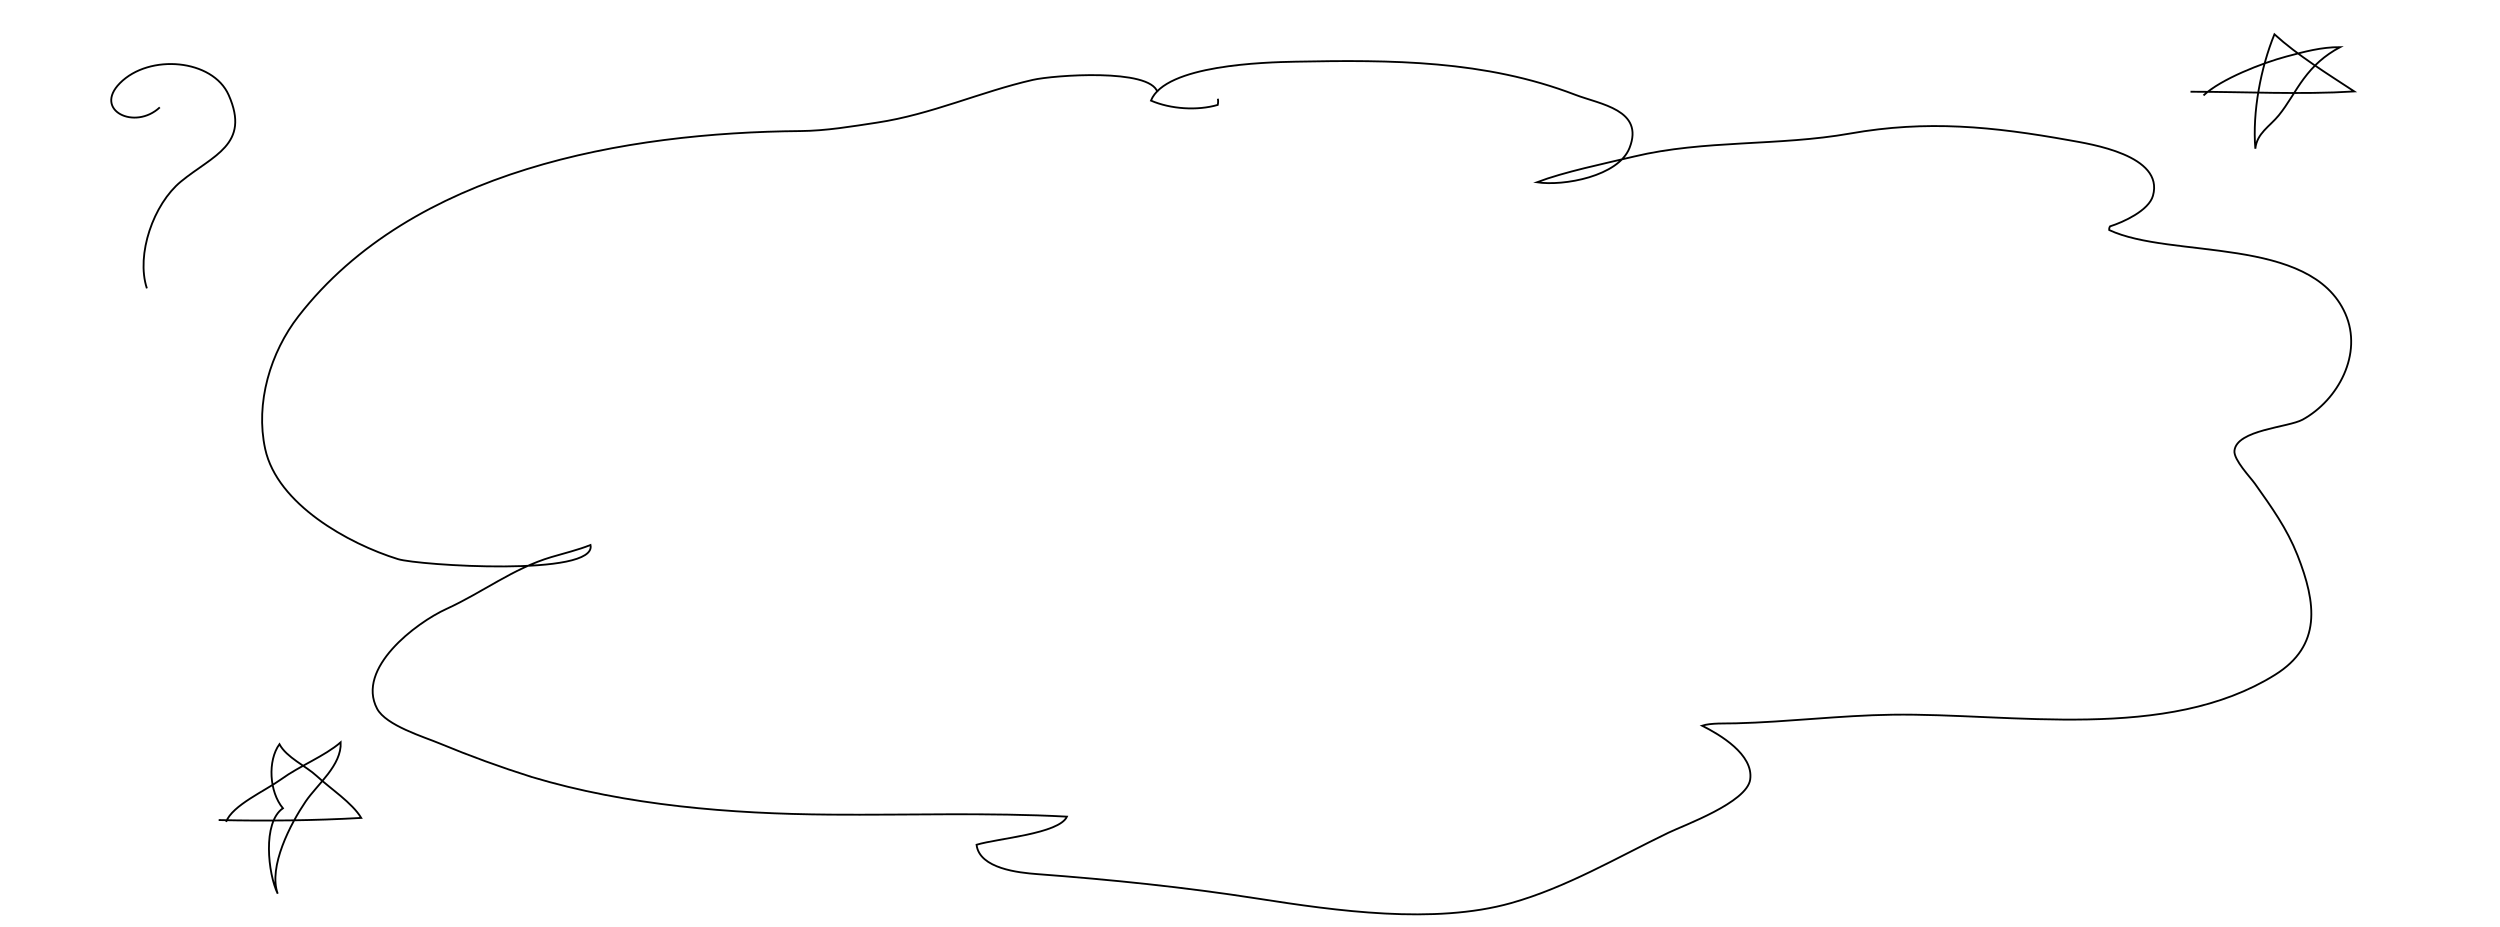
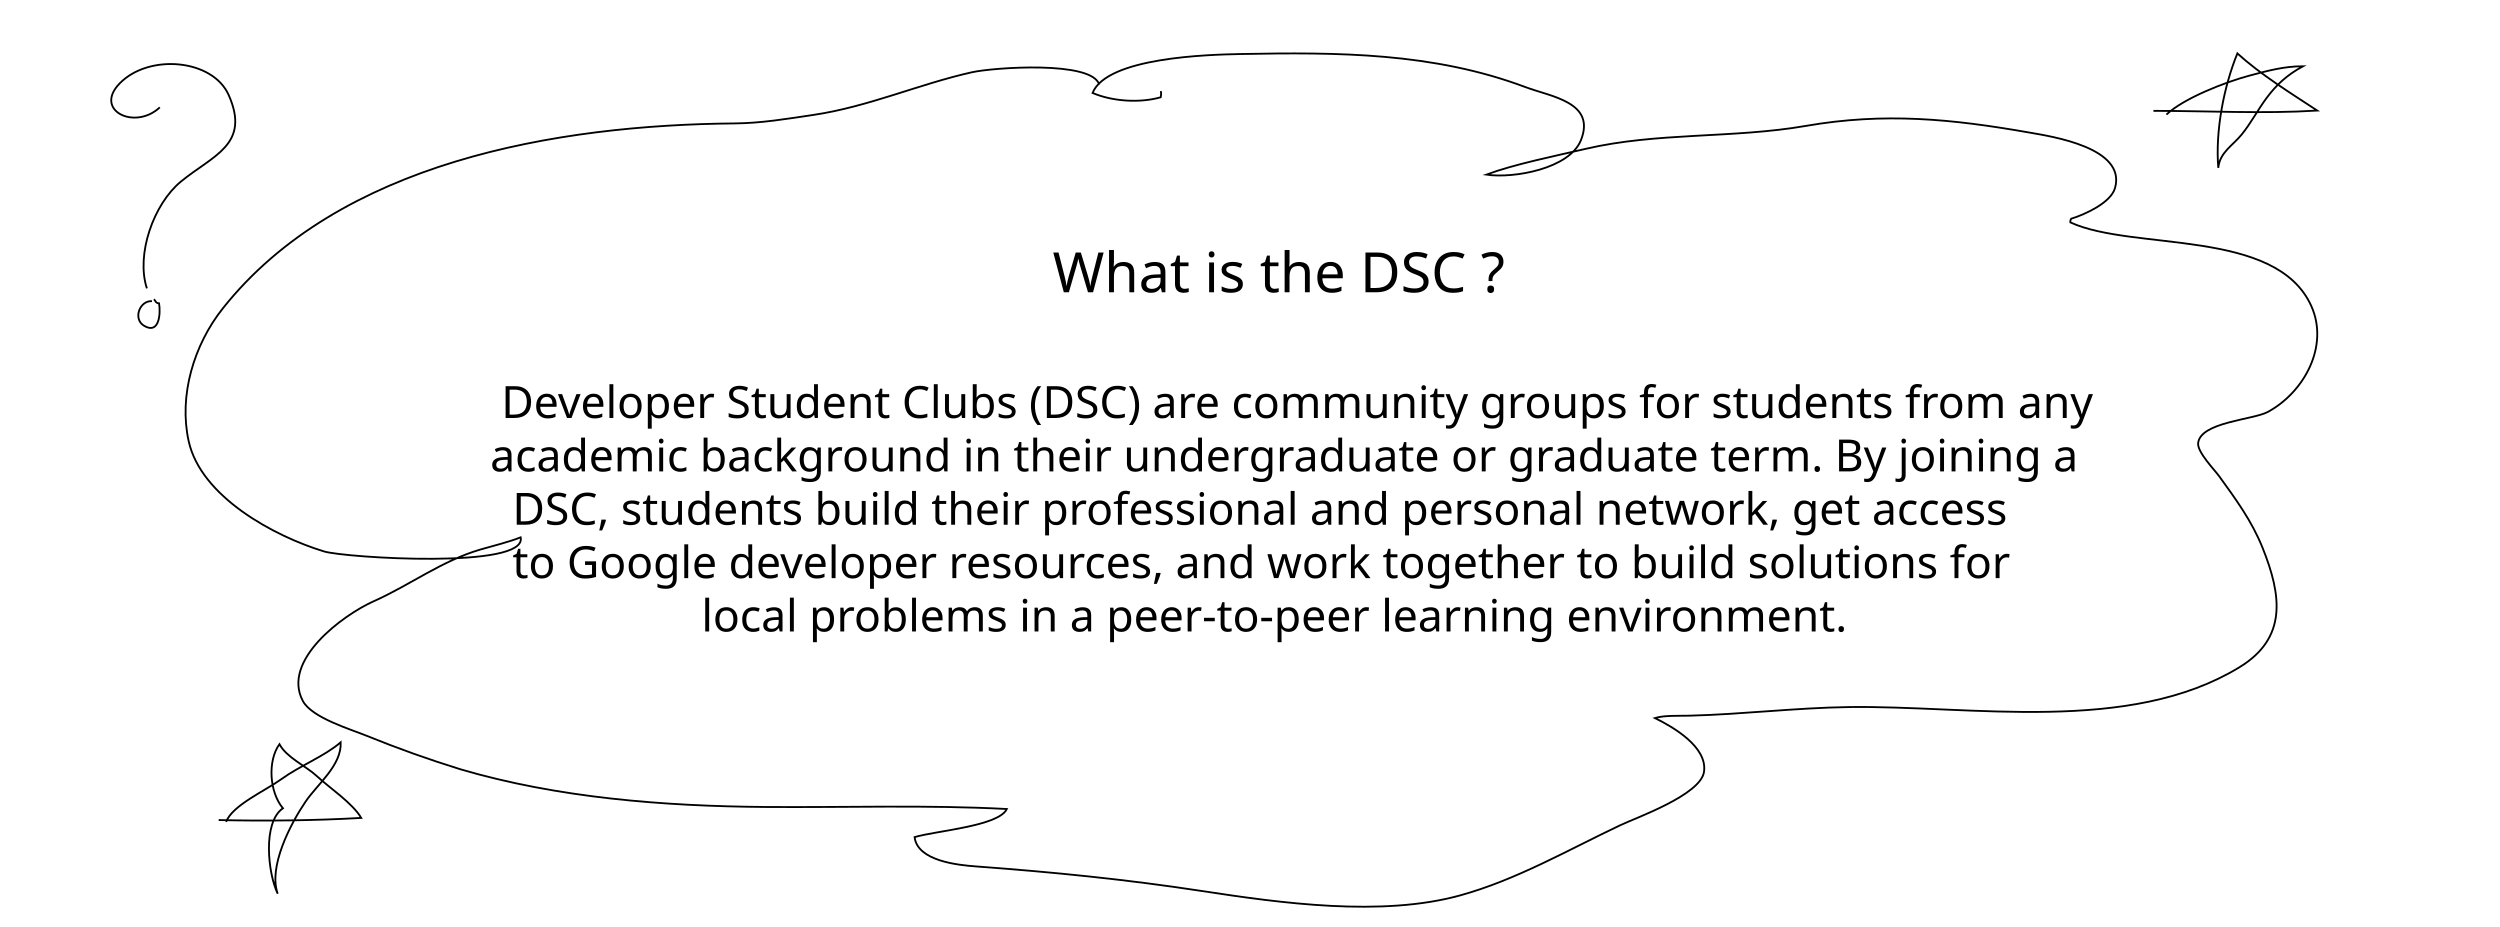
<svg xmlns="http://www.w3.org/2000/svg" version="1.1" id="Layer_1" x="0px" y="0px" width="1349px" height="500px" viewBox="0 0 1349 500" enable-background="new 0 0 1349 500" xml:space="preserve">
-   <path fill="none" stroke="#000000" stroke-miterlimit="10" d="M657.163,53.279c0.199,1.125,0.176,2.238-0.07,3.339  c-11.093,3.212-25.42,2.262-36.038-2.33c7.688-19.255,61.309-20.669,78.115-21.003c51.582-1.024,102.214-0.795,150.748,17.823  c13.672,5.245,37.43,8.123,29.396,28.676c-6.011,15.377-35.483,20.763-50.056,18.58c14.857-5.642,36.128-9.984,52.408-13.881  c37.915-9.075,78.097-5.592,116.621-12.423c41.49-7.357,77.124-3.765,118.122,3.584c11.728,2.102,51.497,8.134,45.32,30.012  c-2.239,7.935-15.916,14.226-23.14,16.486c-0.386,0.602-0.538,1.263-0.458,1.984c33.203,15.593,108.783,2.919,127.414,45.129  c9.548,21.63-3.794,46.575-23.033,57.174c-7.676,4.229-35.645,5.431-36.804,16.814c-0.495,4.862,8.646,14.358,11.086,17.804  c8.876,12.529,17.27,24.167,22.958,38.616c10.166,25.819,13.125,48.703-12.104,64.447c-58.46,36.479-142.071,20.606-206.687,21.545  c-28.266,0.411-56.127,3.933-84.333,4.653c-5.759,0.147-13.353-0.244-18.17,1.276c9.507,4.787,27.896,15.528,25.941,29.059  c-1.797,12.43-35.825,24.688-44.099,28.685c-27.646,13.351-55.109,29.594-84.889,37.966c-41.545,11.68-94.666,4.166-136.389-2.359  c-40.142-6.276-79.065-10.225-119.377-13.267c-9.816-0.741-31.16-2.92-32.696-15.841c11.543-3.464,44.52-5.896,48.784-15.164  c-42.6-2.293-85.194-0.75-127.849-1.094c-53.485-0.433-109.563-4.888-160.981-20.305c-16.796-5.296-33.325-11.317-49.587-18.066  c-8.301-3.483-29.061-9.683-33.848-18.813c-11.403-21.749,20.907-46.269,37.457-53.818c19.5-8.897,35.867-21.793,56.586-27.967  c6.969-2.076,14.466-3.855,21.131-6.527c3.731,17.341-93.042,10.992-103.908,7.623c-26.793-8.309-65.114-29.623-71.628-59.396  c-5.436-24.844,2.843-52.223,17.978-71.694c61.508-79.13,176.533-99.066,270.835-99.886c13.978-0.122,27.61-2.48,41.453-4.572  c29.239-4.419,55.729-16.606,83.959-23.042c11.058-2.521,63.437-6.435,67.266,6.685" />
+   <path fill="none" stroke="#000000" stroke-miterlimit="10" d="M626.383,49.153c0.204,1.125,0.179,2.238-0.072,3.339  c-11.319,3.212-25.938,2.262-36.773-2.33c7.846-19.255,62.562-20.669,79.711-21.003c52.632-1.024,104.296-0.795,153.821,17.823  c13.951,5.245,38.193,8.123,29.996,28.676c-6.136,15.377-36.208,20.763-51.079,18.58c15.16-5.642,36.865-9.984,53.478-13.881  c38.689-9.075,79.69-5.592,119-12.423c42.337-7.357,78.699-3.765,120.533,3.584c11.966,2.102,52.547,8.134,46.243,30.012  c-2.284,7.935-16.241,14.226-23.613,16.486c-0.393,0.602-0.548,1.263-0.466,1.984c33.881,15.593,111.003,2.919,130.014,45.129  c9.741,21.63-3.872,46.575-23.503,57.174c-7.833,4.229-36.372,5.431-37.556,16.814c-0.505,4.862,8.822,14.359,11.312,17.804  c9.059,12.529,17.624,24.168,23.428,38.617c10.373,25.818,13.393,48.703-12.351,64.447  c-59.653,36.479-144.971,20.604-210.906,21.545c-28.843,0.41-57.272,3.932-86.053,4.65c-5.877,0.148-13.626-0.242-18.541,1.277  c9.7,4.787,28.466,15.527,26.471,29.059c-1.835,12.432-36.557,24.688-45.001,28.686c-28.209,13.352-56.232,29.594-86.621,37.967  c-42.393,11.68-96.596,4.166-139.17-2.359c-40.962-6.275-80.678-10.225-121.813-13.268c-10.017-0.74-31.796-2.92-33.363-15.84  c11.778-3.465,45.428-5.896,49.779-15.164c-43.471-2.293-86.932-0.75-130.459-1.094c-54.576-0.436-111.798-4.891-164.264-20.307  c-17.139-5.297-34.005-11.316-50.6-18.064c-8.47-3.484-29.654-9.686-34.538-18.814c-11.636-21.748,21.333-46.268,38.221-53.816  c19.898-8.896,36.599-21.793,57.741-27.969c7.111-2.076,14.761-3.854,21.562-6.525c3.807,17.342-94.94,10.99-106.028,7.621  c-27.34-8.309-66.442-29.621-73.089-59.396c-5.547-24.844,2.901-52.223,18.345-71.694c62.763-79.13,180.135-99.066,276.361-99.886  c14.265-0.122,28.174-2.479,42.299-4.572c29.836-4.419,56.867-16.606,85.672-23.042c11.283-2.521,64.732-6.435,68.638,6.685" />
  <path fill="none" stroke="#000000" stroke-miterlimit="10" d="M86.232,57.93C72.774,70.575,50.219,59.543,64.7,44.883  c15.856-16.054,50.118-12.988,58.707,6.417c11.875,26.827-8.489,32.453-25.805,46.691c-14.704,12.09-24.327,39.293-18.346,57.614" />
-   <path fill="none" stroke="#000000" stroke-miterlimit="10" d="M118,442.5c25.22,0.58,51.733,0.288,76.92-1.151  c-4.822-8.119-16.821-15.946-24.021-22.621c-5.889-5.458-16.227-9.919-20.117-17.171c-6.41,8.934-5.518,25.689,1.881,34.589  c-11.156,7.667-8.019,35.483-2.813,46.099c-5.21-14.542,6.981-37.854,15.073-49.748c6.432-9.453,19.454-19.489,18.927-31.968  c-8.685,7.528-22.091,12.684-32.098,19.948c-8.57,6.223-26.389,14.031-29.751,23.023" />
-   <path fill="none" stroke="#000000" stroke-miterlimit="10" d="M1182,49.5c29.262,0,59.203,1.639,88.397-0.147  c-14.267-9.38-30.634-19.488-43.12-30.84c-7.38,18.161-11.91,41.808-10.297,61.73c0.826-8.342,7.761-11.994,12.649-17.997  c4.948-6.076,8.801-13.504,13.468-19.762c5.282-7.083,11.033-12.415,19.623-17.059c-10.193-0.007-19.205,2.474-28.979,5.078  c-12.905,3.439-35.279,12.127-44.742,20.997" />
+   <path fill="none" stroke="#000000" stroke-miterlimit="10" d="M118,442.5c25.22,0.58,51.733,0.288,76.92-1.151  c-4.822-8.117-16.821-15.944-24.021-22.621c-5.889-5.458-16.227-9.919-20.117-17.171c-6.41,8.936-5.518,25.689,1.881,34.591  c-11.156,7.665-8.019,35.481-2.813,46.099c-5.21-14.542,6.981-37.854,15.073-49.748c6.432-9.453,19.454-19.489,18.927-31.968  c-8.685,7.526-22.091,12.684-32.098,19.946c-8.57,6.225-26.389,14.031-29.751,23.023" />
+   <path fill="none" stroke="#000000" stroke-miterlimit="10" d="M1162.005,59.82c29.262,0,59.203,1.639,88.396-0.147  c-14.268-9.38-30.635-19.488-43.119-30.84c-7.381,18.161-11.91,41.808-10.297,61.73c0.824-8.342,7.761-11.994,12.647-17.997  c4.948-6.076,8.801-13.504,13.468-19.762c5.282-7.083,11.033-12.415,19.623-17.059c-10.191-0.007-19.204,2.474-28.979,5.078  c-12.905,3.439-35.279,12.127-44.742,20.997" />
+   <path fill="none" stroke="#000000" stroke-miterlimit="10" d="M82,162.5c-6.642-0.406-10.421,9.628-4.246,13.297  c8.323,4.945,8.97-6.887,8.071-12.123c-2.012-0.102-1.69-1.37-2.826-2.174" />
+   <rect x="260.401" y="209.589" fill="none" width="884.199" height="165.822" />
+   <text transform="matrix(1 0 0 1 270.5 225.5488)">
+     <tspan x="0" y="0" font-family="'Inconsolata-Regular'" font-size="24">Developer Student Clubs (DSC) are community groups for students from any </tspan>
+     <tspan x="-6" y="28.8" font-family="'Inconsolata-Regular'" font-size="24">academic background in their undergraduate or graduate term. By joining a </tspan>
+     <tspan x="6" y="57.6" font-family="'Inconsolata-Regular'" font-size="24">DSC, students build their professional and personal network, get access </tspan>
+     <tspan x="6" y="86.399" font-family="'Inconsolata-Regular'" font-size="24">to Google developer resources, and work together to build solutions for </tspan>
+     <tspan x="108" y="115.2" font-family="'Inconsolata-Regular'" font-size="24">local problems in a peer-to-peer learning environment.</tspan>
+   </text>
+   <rect x="564" y="137.75" fill="none" width="263" height="26.5" />
+   <text transform="matrix(1 0 0 1 568 157.6997)" font-family="'Inconsolata-Regular'" font-size="30">What is the DSC ?</text>
</svg>
